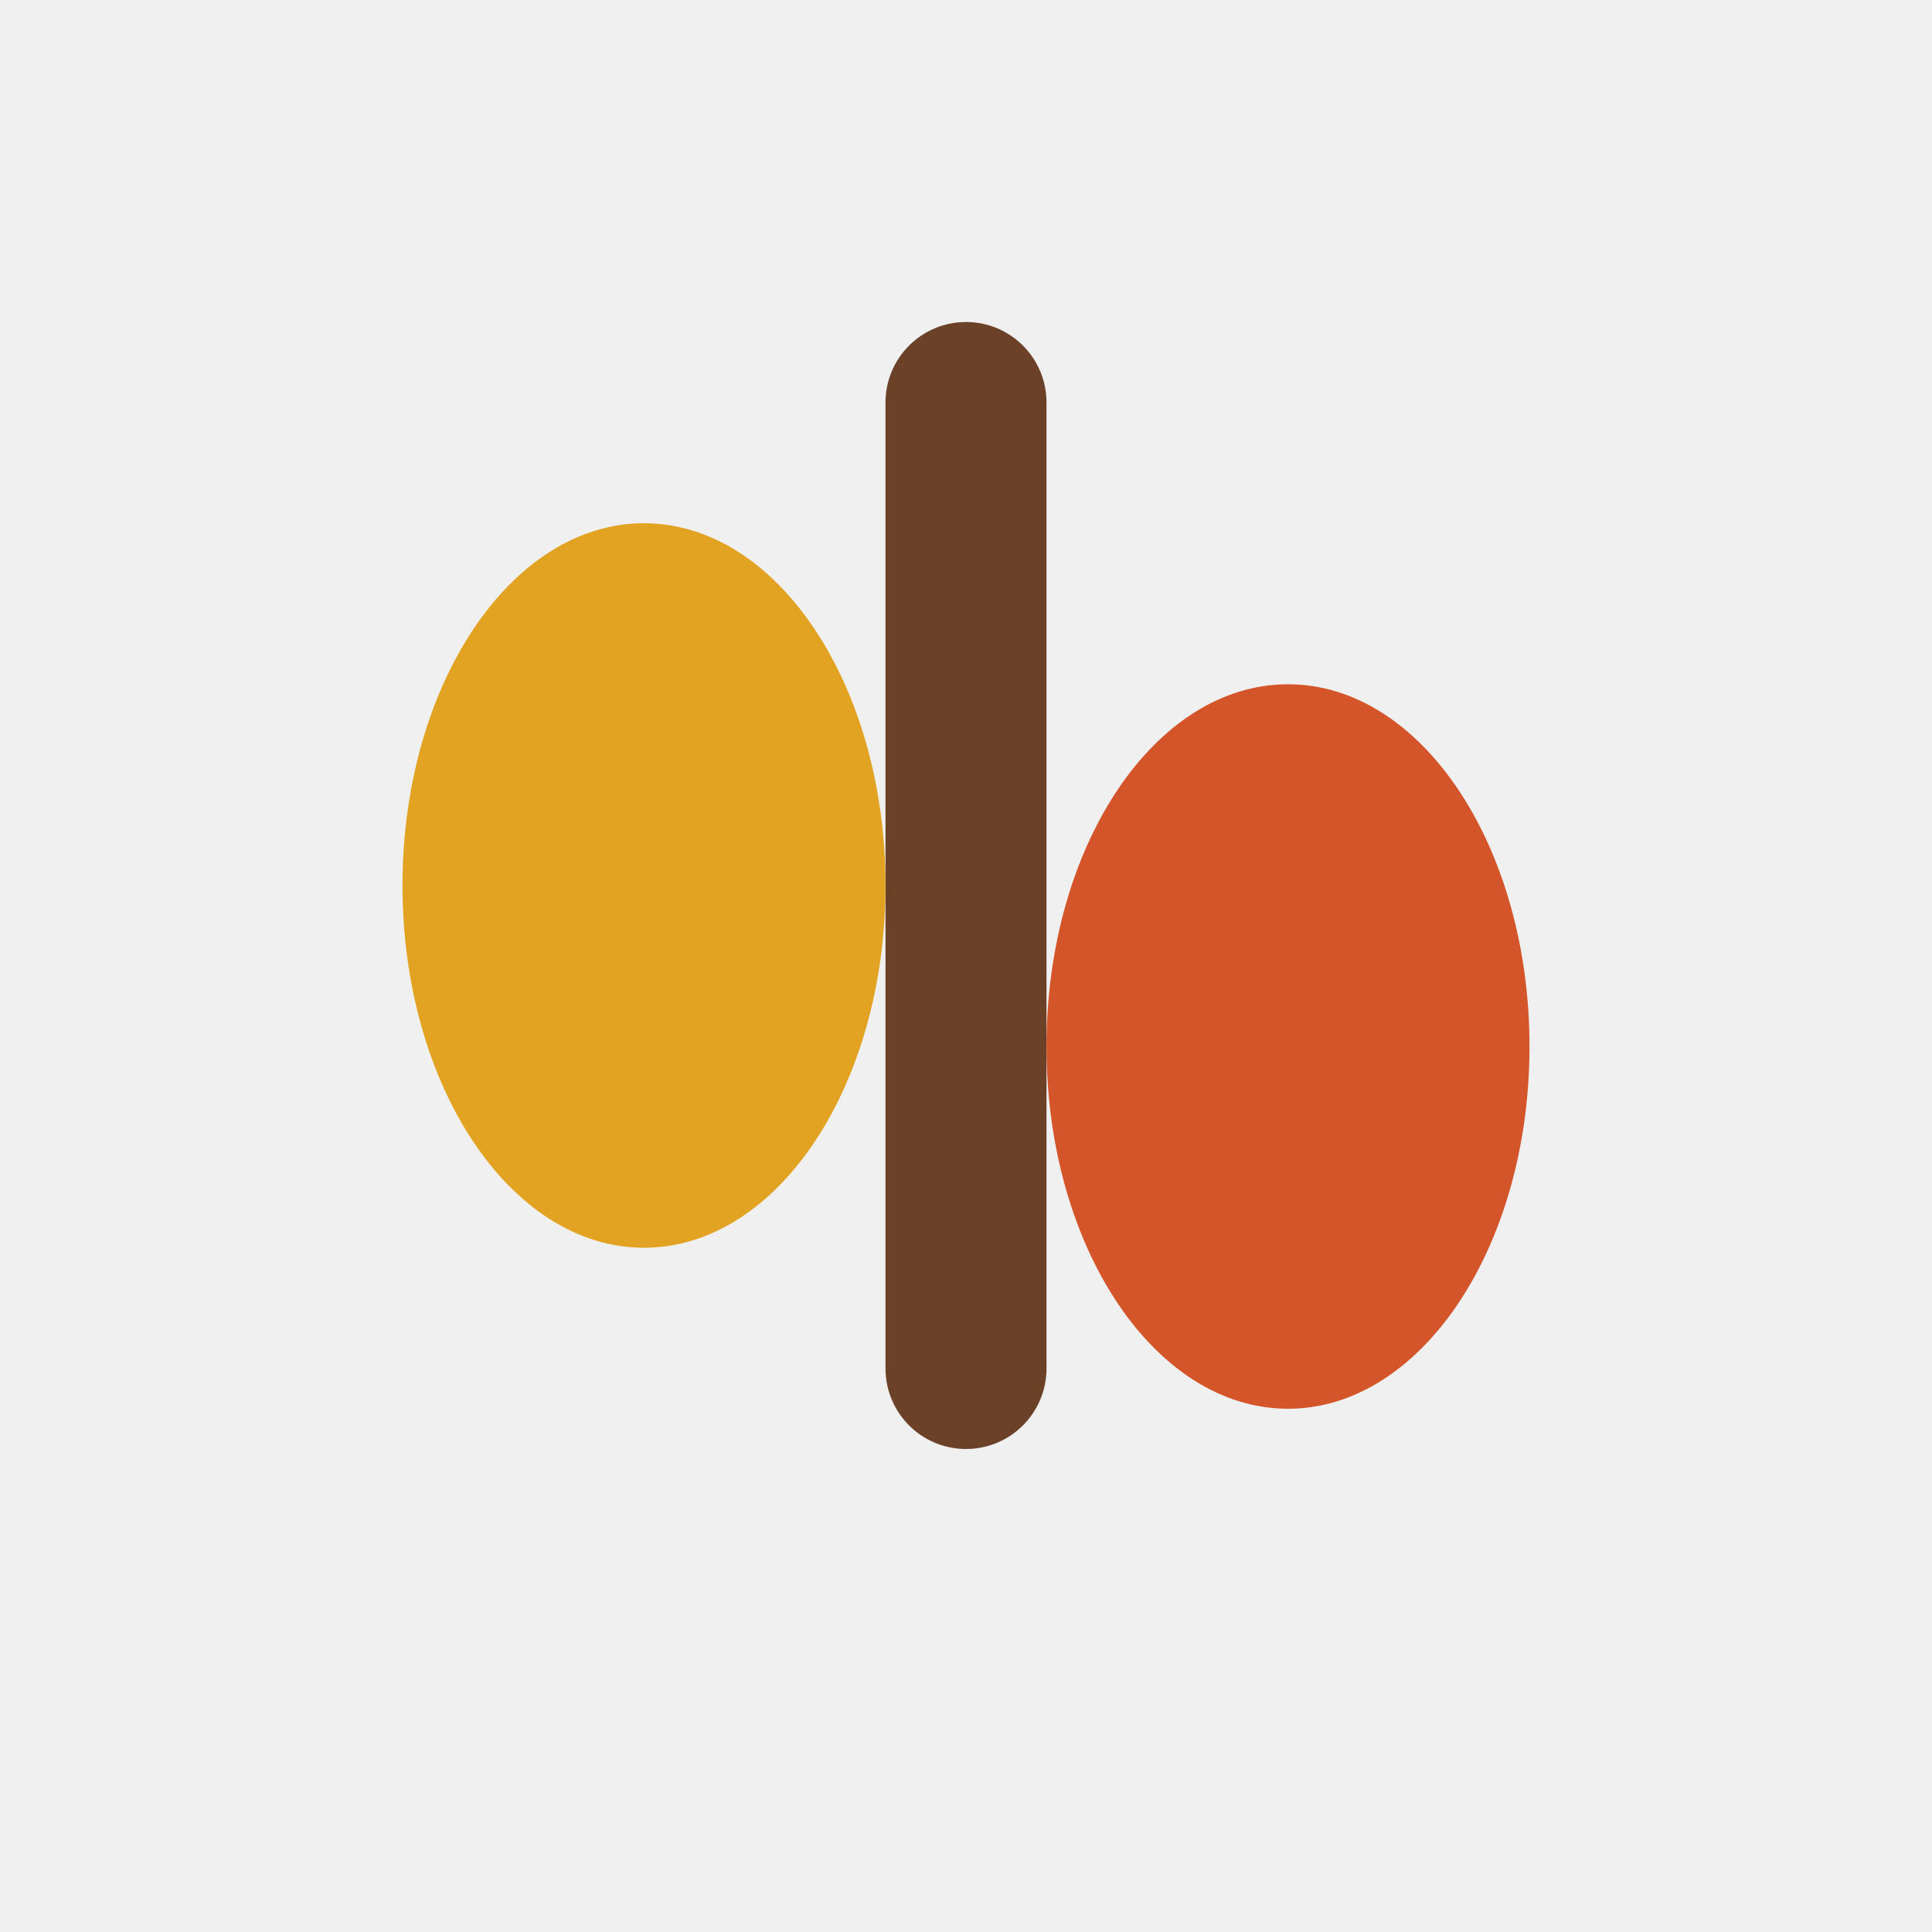
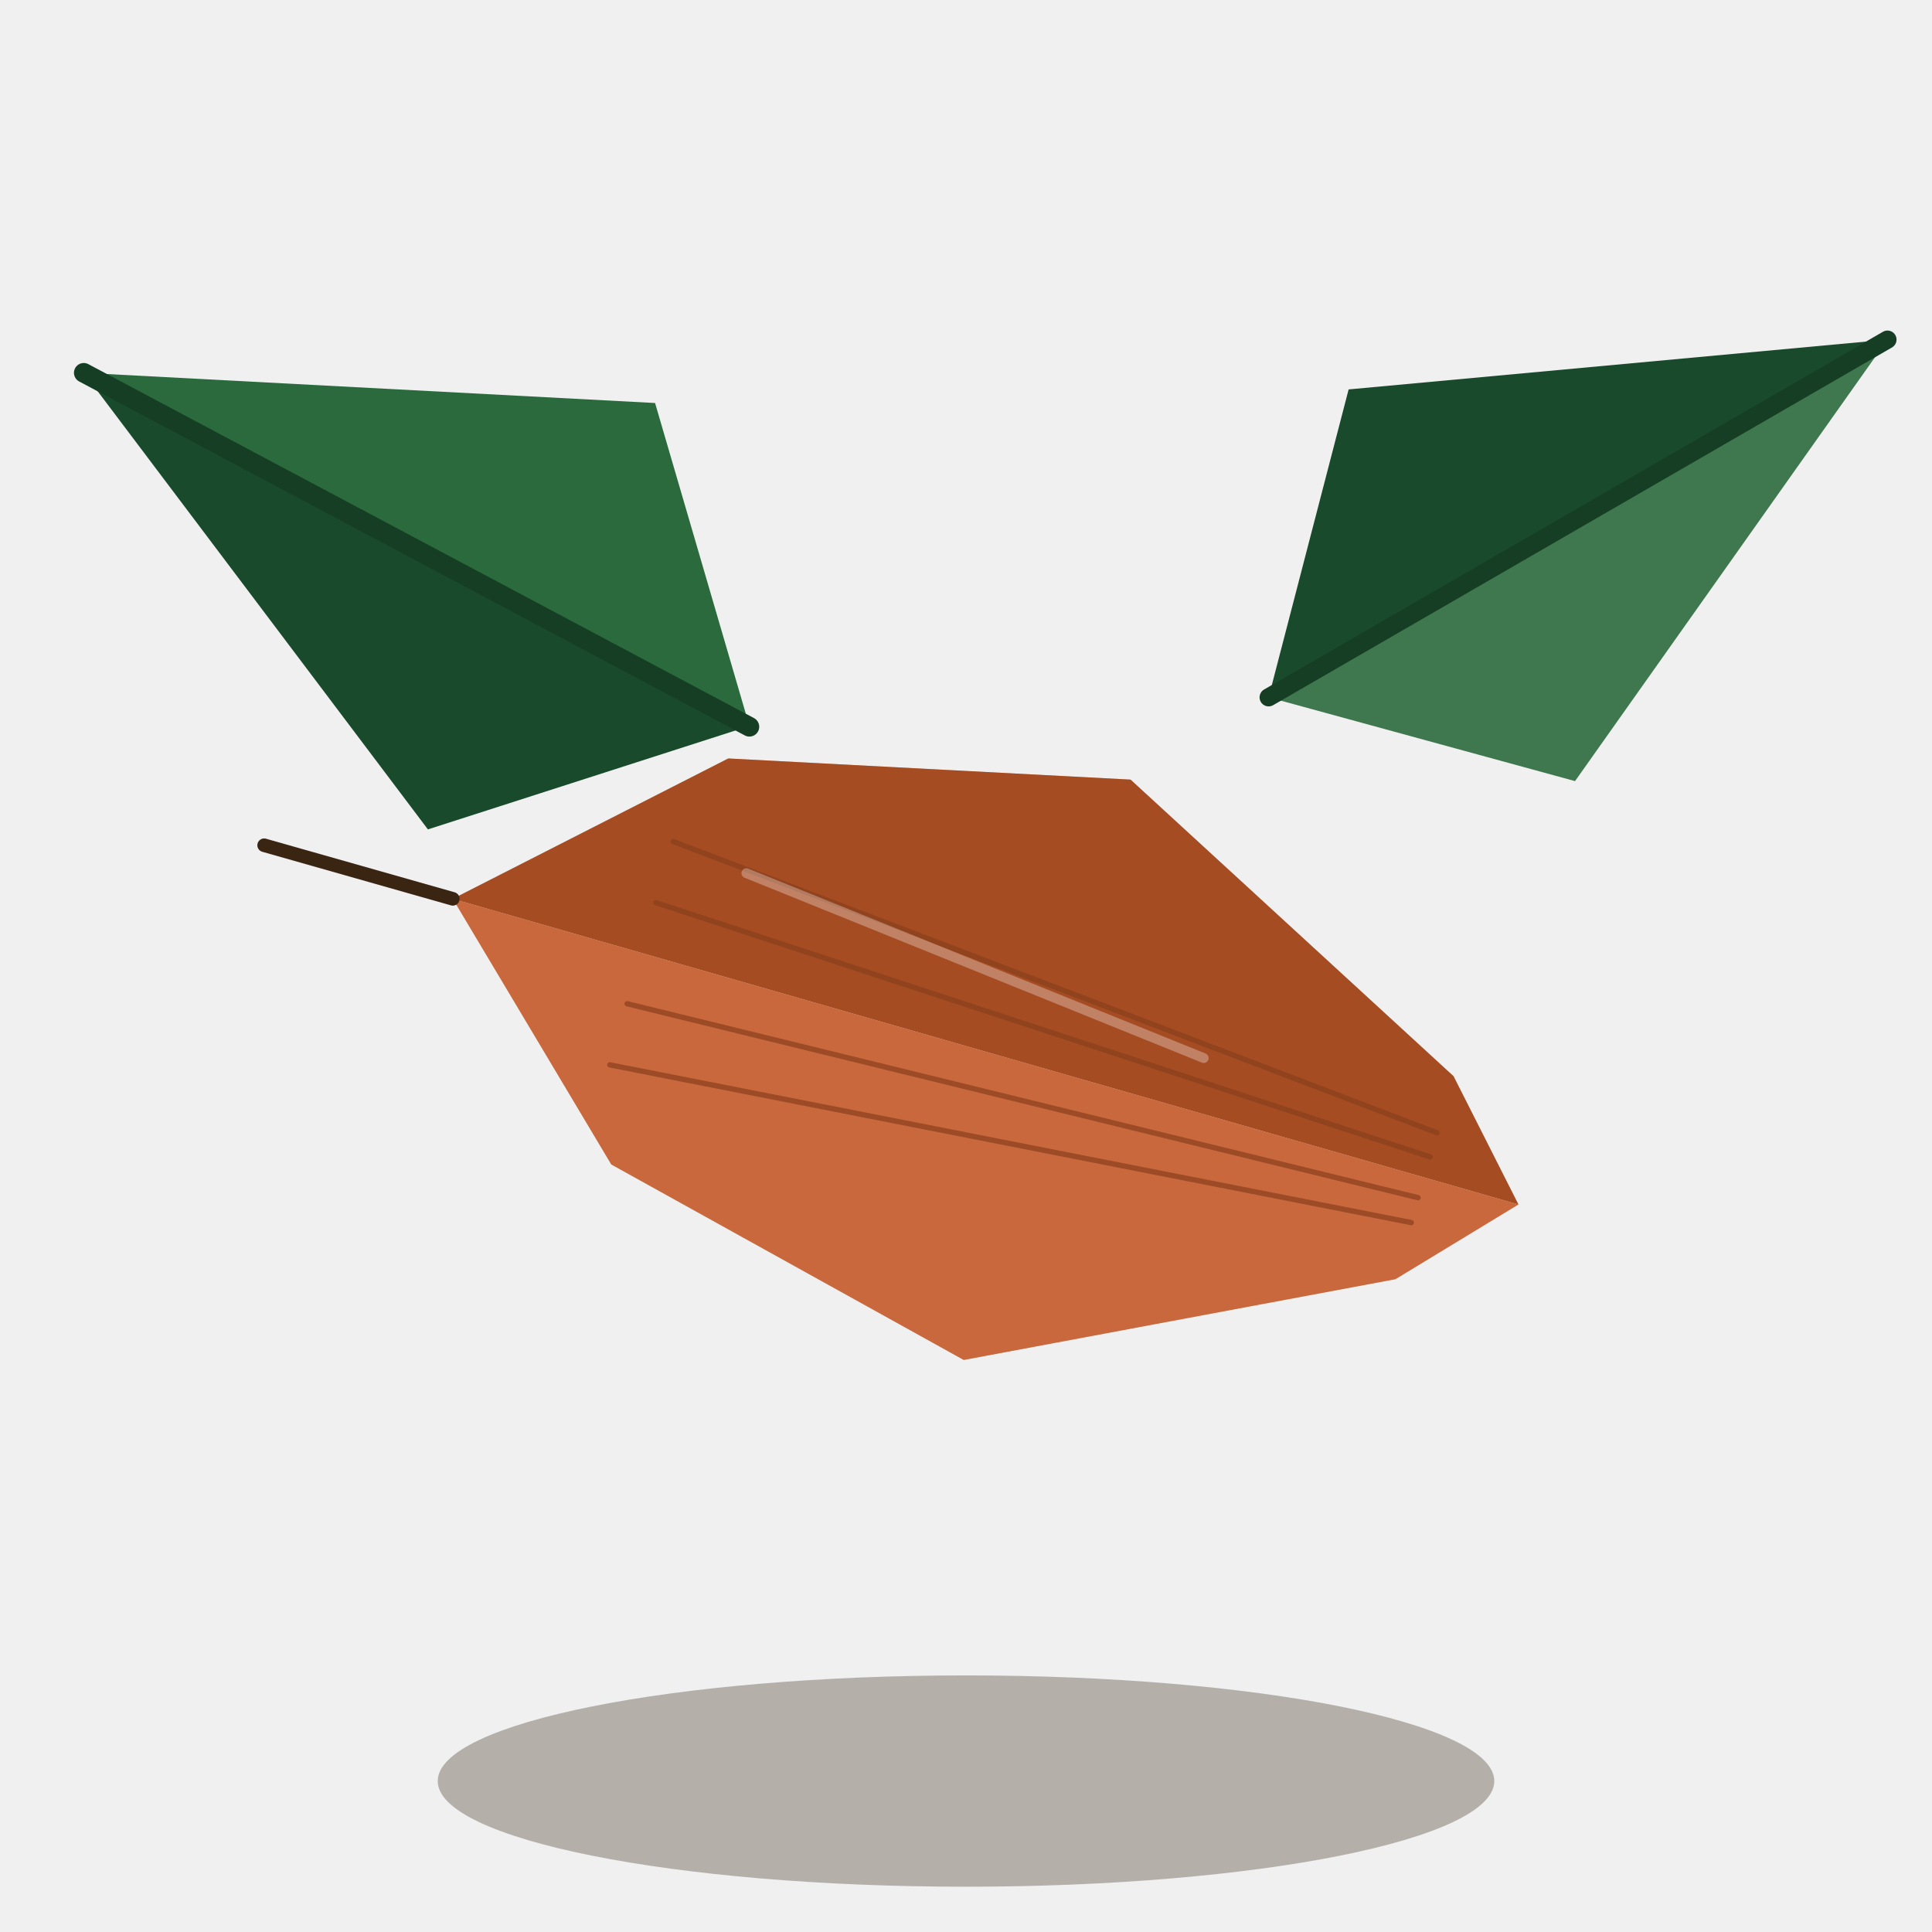
- <svg xmlns="http://www.w3.org/2000/svg" viewBox="0 0 48 48">
-   <rect x="22" y="8" width="4" height="28" rx="2" fill="#6b4228" />
-   <ellipse cx="16" cy="22" rx="6" ry="9" fill="#e2a322" />
-   <ellipse cx="32" cy="26" rx="6" ry="9" fill="#d4552a" />
+ <svg xmlns="http://www.w3.org/2000/svg" viewBox="0 0 256 256" width="256" height="256">
+   <ellipse cx="128" cy="236" rx="70" ry="14" fill="#2a1808" opacity="0.3" />
+   <polygon points="99.3,96.2 11.1,49.4 56.7,109.9" fill="#1a4a2c" />
+   <polygon points="99.3,96.2 11.1,49.4 86.8,53.4" fill="#2a6a3c" />
+   <path d="M99.3,96.3 L11.1,49.4" fill="none" stroke="#163e25" stroke-width="2.6" stroke-linecap="round" stroke-linejoin="round" />
+   <polygon points="168.1,92.4 250.1,45 178.7,51.6" fill="#1a4a2c" />
+   <polygon points="168.1,92.4 250.1,45 208.7,103.5" fill="#3f784f" />
+   <path d="M168.1,92.4 L250.1,45" fill="none" stroke="#163e25" stroke-width="2.4" stroke-linecap="round" stroke-linejoin="round" />
+   <polygon points="60,119.1 96.5,100.5 149.8,103.3 192.6,142.6 201.2,159.6 132.5,139.9" fill="#984620" />
+   <polygon points="60,119.1 132.5,139.9 201.2,159.6 184.9,169.5 127.7,180.2 81.0,154.3" fill="#cb6d43" />
+   <polygon points="60,119.1 96.5,100.5 149.8,103.3 192.6,142.6 201.2,159.6 184.9,169.5 127.7,180.2 81.0,154.3" fill="#c45a2a" opacity="0.3" />
+   <path d="M89.2,111.5 L190.4,150.1" fill="none" stroke="#893e1d" stroke-width="0.7" stroke-linecap="round" stroke-linejoin="round" opacity="0.7" />
+   <path d="M86.9,119.6 L189.5,153.3" fill="none" stroke="#893e1d" stroke-width="0.7" stroke-linecap="round" stroke-linejoin="round" opacity="0.7" />
+   <path d="M83.1,133 L187.9,158.7" fill="none" stroke="#893e1d" stroke-width="0.7" stroke-linecap="round" stroke-linejoin="round" opacity="0.7" />
+   <path d="M80.8,141.1 L187,162" fill="none" stroke="#893e1d" stroke-width="0.7" stroke-linecap="round" stroke-linejoin="round" opacity="0.7" />
+   <path d="M60,119.1 L35,112" fill="none" stroke="#3a2412" stroke-width="1.8" stroke-linecap="round" stroke-linejoin="round" />
+   <path d="M98.9,115.7 L159.5,140.2" fill="none" stroke="#fff" stroke-width="1.3" stroke-linecap="round" stroke-linejoin="round" opacity="0.3" />
</svg>
